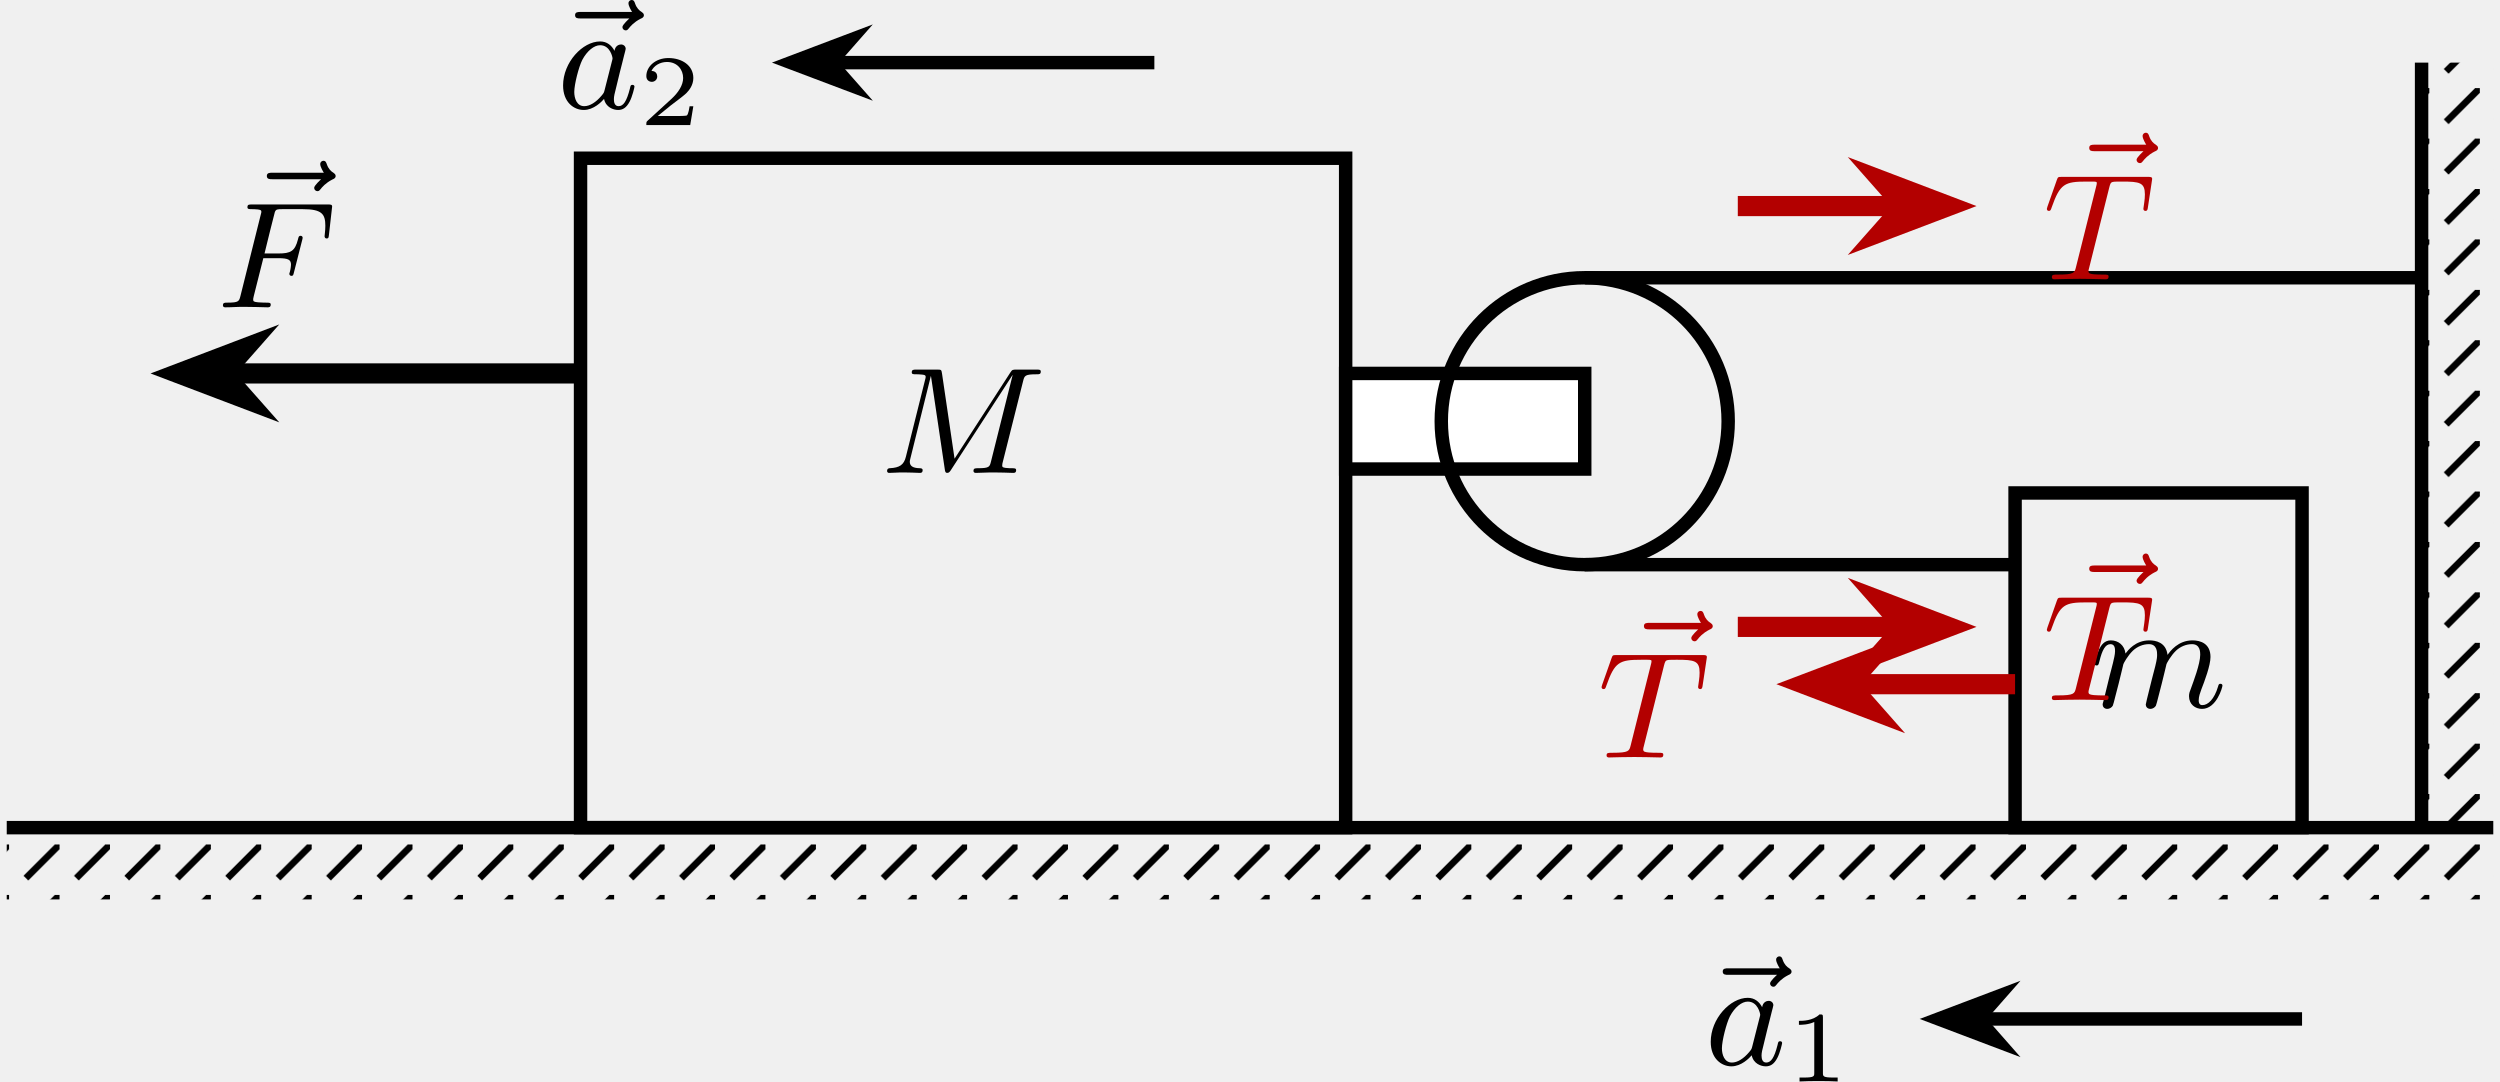
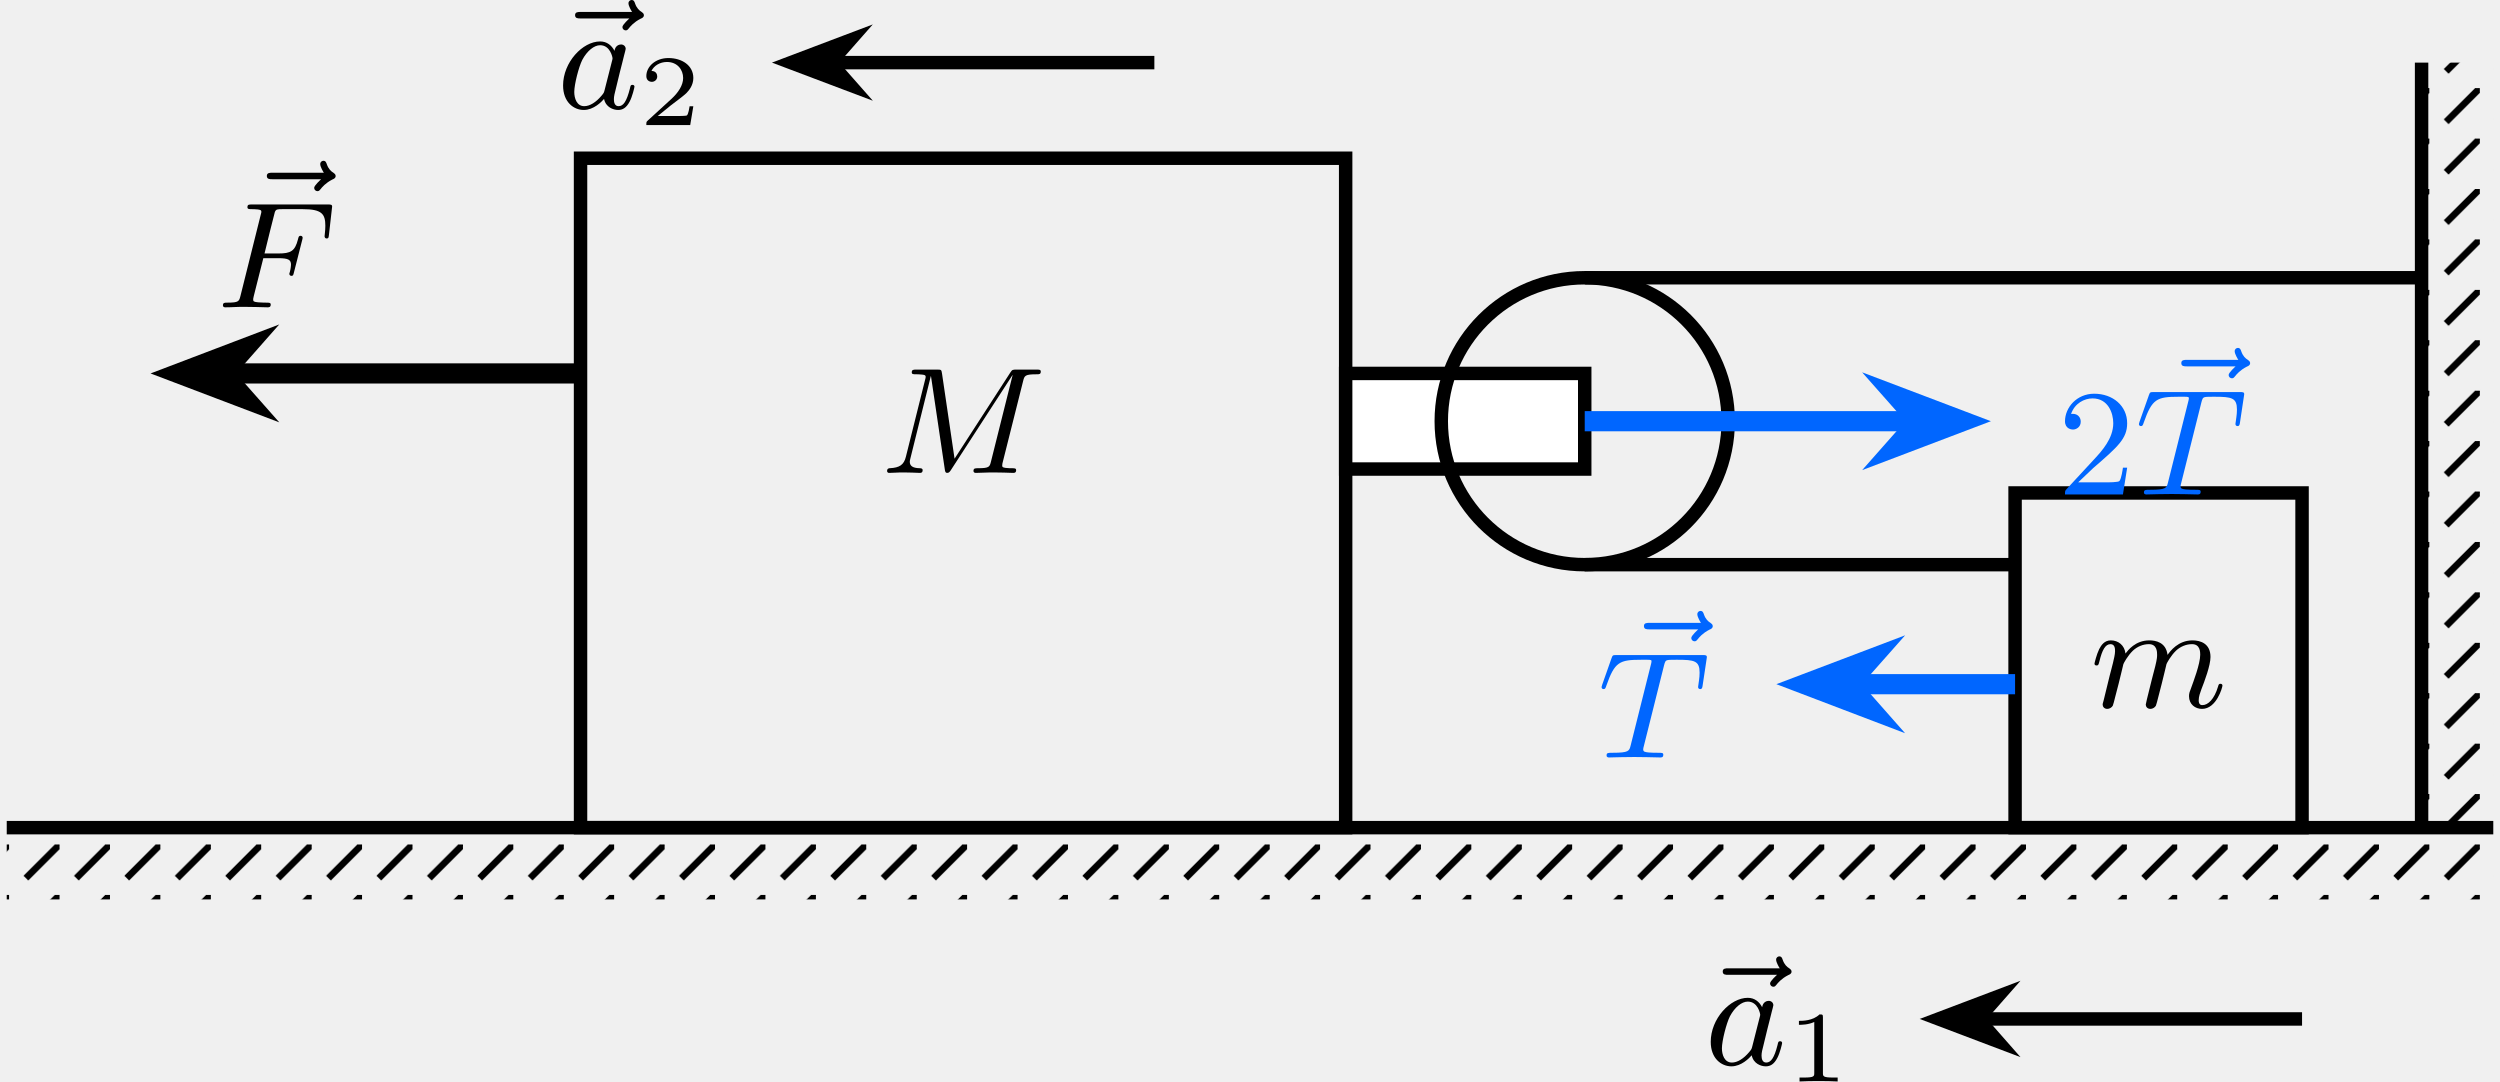
<svg xmlns="http://www.w3.org/2000/svg" xmlns:xlink="http://www.w3.org/1999/xlink" version="1.1" width="192.659pt" height="83.343pt" viewBox="-70.008 -66.692 148.199 64.11">
  <defs>
    <pattern id="pat0-0" x="-.996" y="-.996" width="2.989" height="2.989" viewBox="-.996 -.996 2.989 2.989" patternUnits="userSpaceOnUse" patternTransform="matrix(1 0 0 -1 -35.5933 -17.6272)" overflow="visible">
      <clipPath id="pc0">
        <rect x="-.996" y="-.996" width="4.981" height="4.981" />
      </clipPath>
      <g clip-path="url(#pc0)">
        <path d="M0 0L3.09 3.09" stroke="#000" fill="none" stroke-width=".399" stroke-miterlimit="10" />
      </g>
    </pattern>
    <pattern id="pat1-0" x="-.996" y="-.996" width="2.989" height="2.989" viewBox="-.996 -.996 2.989 2.989" patternUnits="userSpaceOnUse" patternTransform="matrix(1 0 0 -1 -35.5933 -17.6272)" overflow="visible">
      <clipPath id="pc1">
        <rect x="-.996" y="-.996" width="4.981" height="4.981" />
      </clipPath>
      <g clip-path="url(#pc1)">
        <path d="M0 0L3.09 3.09" stroke="#000" fill="none" stroke-width=".399" stroke-miterlimit="10" />
      </g>
    </pattern>
    <path id="g1-49" d="M2.146-3.796C2.146-3.975 2.122-3.975 1.943-3.975C1.548-3.593 .938-3.593 .723-3.593V-3.359C.879-3.359 1.273-3.359 1.632-3.527V-.508C1.632-.311 1.632-.233 1.016-.233H.759V0C1.088-.024 1.554-.024 1.889-.024S2.69-.024 3.019 0V-.233H2.762C2.146-.233 2.146-.311 2.146-.508V-3.796Z" />
    <path id="g1-50" d="M3.216-1.118H2.995C2.983-1.034 2.923-.64 2.833-.574C2.792-.538 2.307-.538 2.224-.538H1.106L1.871-1.16C2.074-1.321 2.606-1.704 2.792-1.883C2.971-2.062 3.216-2.367 3.216-2.792C3.216-3.539 2.54-3.975 1.739-3.975C.968-3.975 .43-3.467 .43-2.905C.43-2.6 .687-2.564 .753-2.564C.903-2.564 1.076-2.672 1.076-2.887C1.076-3.019 .998-3.21 .735-3.21C.873-3.515 1.237-3.742 1.65-3.742C2.277-3.742 2.612-3.276 2.612-2.792C2.612-2.367 2.331-1.931 1.913-1.548L.496-.251C.436-.191 .43-.185 .43 0H3.031L3.216-1.118Z" />
+     <path id="g2-50" d="M4.142-1.587H3.891C3.873-1.47 3.802-.941 3.685-.798C3.631-.717 3.013-.717 2.833-.717H1.237L2.125-1.56C3.596-2.833 4.142-3.309 4.142-4.223C4.142-5.254 3.291-5.972 2.188-5.972C1.157-5.972 .457-5.156 .457-4.34C.457-3.891 .843-3.847 .924-3.847C1.121-3.847 1.39-3.99 1.39-4.313C1.39-4.582 1.201-4.779 .924-4.779C.879-4.779 .852-4.779 .816-4.77C1.031-5.407 1.605-5.694 2.089-5.694C3.004-5.694 3.318-4.842 3.318-4.223C3.318-3.309 2.627-2.564 2.197-2.098L.556-.323C.457-.224 .457-.206 .457 0H3.891L4.142-1.587Z" />
    <path id="g0-70" d="M2.789-2.914H3.667C4.304-2.914 4.429-2.806 4.429-2.52C4.429-2.493 4.42-2.331 4.367-2.116C4.331-2.008 4.331-2 4.331-1.982C4.331-1.946 4.358-1.865 4.456-1.865S4.564-1.91 4.6-2.053L5.093-3.99C5.102-4.026 5.12-4.08 5.12-4.125C5.12-4.178 5.084-4.241 4.994-4.241C4.896-4.241 4.878-4.178 4.842-4.026C4.663-3.327 4.411-3.192 3.685-3.192H2.86C2.977-3.685 3.434-5.523 3.47-5.64C3.533-5.819 3.631-5.819 3.9-5.819H5.138C6.267-5.819 6.465-5.523 6.465-4.833C6.465-4.528 6.42-4.286 6.42-4.214S6.465-4.08 6.545-4.08C6.653-4.08 6.662-4.142 6.68-4.304L6.868-5.972C6.868-6.097 6.779-6.097 6.608-6.097H2.116C1.937-6.097 1.847-6.097 1.847-5.936C1.847-5.819 1.937-5.819 2.125-5.819C2.161-5.819 2.322-5.819 2.466-5.801C2.663-5.774 2.672-5.738 2.672-5.658C2.672-5.631 2.672-5.613 2.627-5.452L1.435-.681C1.354-.359 1.336-.278 .664-.278C.493-.278 .395-.278 .395-.117C.395-.063 .421 0 .529 0C.628 0 1.049-.009 1.139-.018C1.21-.027 1.524-.027 1.722-.027C1.892-.027 2.143-.018 2.358-.018S2.824 0 3.04 0C3.111 0 3.228 0 3.228-.161C3.228-.278 3.138-.278 2.95-.278C2.932-.278 2.699-.278 2.484-.296C2.206-.323 2.188-.359 2.188-.466C2.188-.484 2.188-.538 2.224-.672L2.789-2.914Z" />
    <path id="g0-77" d="M8.491-5.434C8.572-5.765 8.599-5.846 9.298-5.846C9.442-5.846 9.54-5.846 9.54-6.007C9.54-6.124 9.451-6.124 9.28-6.124H8.106C7.881-6.124 7.846-6.124 7.738-5.954L4.429-.843L3.685-5.891C3.649-6.124 3.64-6.124 3.389-6.124H2.161C2-6.124 1.892-6.124 1.892-5.963C1.892-5.846 1.982-5.846 2.161-5.846C2.197-5.846 2.358-5.846 2.502-5.828C2.672-5.81 2.717-5.783 2.717-5.694C2.717-5.649 2.708-5.613 2.681-5.514L1.542-.95C1.426-.484 1.175-.305 .583-.278C.556-.278 .43-.269 .43-.117C.43-.099 .43 0 .556 0C.664 0 .888-.009 1.004-.018C1.148-.027 1.166-.027 1.453-.027C1.677-.027 1.695-.027 1.91-.018C2.053-.018 2.242 0 2.376 0C2.421 0 2.537 0 2.537-.161C2.537-.269 2.439-.278 2.358-.278C1.937-.287 1.775-.421 1.775-.664C1.775-.726 1.784-.735 1.811-.861L3.022-5.738H3.031L3.847-.233C3.865-.09 3.882 0 3.999 0C4.107 0 4.16-.09 4.214-.17L7.864-5.801H7.872L6.59-.681C6.51-.359 6.492-.278 5.819-.278C5.658-.278 5.55-.278 5.55-.117C5.55-.036 5.613 0 5.685 0C5.792 0 6.142-.009 6.25-.018C6.384-.027 6.608-.027 6.788-.027C6.814-.027 7.173-.018 7.361-.018C7.541-.018 7.738 0 7.908 0C7.962 0 8.079 0 8.079-.161C8.079-.278 7.989-.278 7.801-.278C7.765-.278 7.603-.278 7.46-.296C7.263-.323 7.254-.359 7.254-.439S7.272-.592 7.29-.655L8.491-5.434Z" />
    <path id="g0-84" d="M3.936-5.461C3.99-5.658 4.008-5.747 4.16-5.774C4.232-5.792 4.519-5.792 4.707-5.792C5.738-5.792 6.043-5.73 6.043-5.03C6.043-4.914 6.043-4.779 5.963-4.25L5.954-4.178C5.954-4.116 5.99-4.053 6.079-4.053C6.187-4.053 6.205-4.133 6.223-4.268L6.456-5.819C6.465-5.864 6.474-5.918 6.474-5.945C6.474-6.07 6.384-6.07 6.214-6.07H1.112C.897-6.07 .888-6.061 .825-5.891L.269-4.313C.233-4.196 .233-4.178 .233-4.169C.233-4.125 .26-4.053 .35-4.053C.448-4.053 .466-4.107 .52-4.268C1.013-5.667 1.291-5.792 2.591-5.792H2.941C3.192-5.792 3.192-5.765 3.192-5.694C3.192-5.64 3.174-5.577 3.156-5.505L1.955-.708C1.874-.386 1.847-.278 .897-.278C.61-.278 .529-.278 .529-.117C.529 0 .646 0 .681 0C.915 0 1.175-.018 1.417-.018C1.668-.018 1.928-.027 2.179-.027C2.573-.027 2.591-.027 2.923-.018C3.04-.018 3.631 0 3.703 0C3.784 0 3.891 0 3.891-.161C3.891-.278 3.811-.278 3.587-.278S3.255-.278 3.013-.296C2.806-.323 2.699-.332 2.699-.484C2.699-.529 2.717-.601 2.735-.664L3.936-5.461Z" />
    <path id="g0-97" d="M3.425-3.407C3.255-3.73 2.977-3.963 2.573-3.963C1.533-3.963 .377-2.726 .377-1.354C.377-.368 1.004 .099 1.605 .099C2.188 .099 2.663-.386 2.806-.556C2.905-.063 3.353 .099 3.64 .099C3.9 .099 4.125-.018 4.322-.395C4.483-.69 4.609-1.246 4.609-1.282C4.609-1.327 4.582-1.39 4.492-1.39C4.385-1.39 4.376-1.345 4.34-1.175C4.142-.395 3.945-.126 3.667-.126C3.443-.126 3.389-.341 3.389-.538C3.389-.708 3.434-.888 3.515-1.201L3.739-2.125C3.802-2.349 3.963-3.022 3.999-3.156C4.035-3.282 4.089-3.497 4.089-3.524C4.089-3.667 3.972-3.784 3.811-3.784C3.694-3.784 3.47-3.712 3.425-3.407ZM2.842-1.094C2.798-.924 2.798-.915 2.654-.744C2.331-.359 1.964-.126 1.632-.126C1.193-.126 1.04-.583 1.04-.968C1.04-1.408 1.3-2.439 1.515-2.869C1.802-3.407 2.215-3.739 2.573-3.739C3.174-3.739 3.309-3.022 3.309-2.959C3.309-2.914 3.291-2.86 3.282-2.824L2.842-1.094Z" />
    <path id="g0-109" d="M1.695-1.408C1.793-1.829 1.964-2.484 1.973-2.555C1.991-2.609 2.215-3.04 2.537-3.353C2.798-3.596 3.138-3.739 3.488-3.739C3.972-3.739 3.972-3.264 3.972-3.111C3.972-3.004 3.972-2.878 3.865-2.439L3.658-1.641C3.371-.484 3.3-.206 3.3-.161C3.3-.045 3.38 .099 3.578 .099C3.703 .099 3.838 .018 3.9-.09C3.927-.143 3.999-.43 4.044-.61L4.25-1.408C4.349-1.829 4.519-2.484 4.528-2.555C4.546-2.609 4.77-3.04 5.093-3.353C5.353-3.596 5.694-3.739 6.043-3.739C6.528-3.739 6.528-3.264 6.528-3.111C6.528-2.564 6.106-1.47 6.007-1.193C5.9-.915 5.864-.825 5.864-.655C5.864-.17 6.232 .099 6.635 .099C7.496 .099 7.846-1.184 7.846-1.282C7.846-1.327 7.819-1.39 7.729-1.39C7.63-1.39 7.621-1.345 7.586-1.228C7.361-.466 6.985-.126 6.662-.126C6.599-.126 6.438-.126 6.438-.412C6.438-.637 6.528-.87 6.599-1.067C6.779-1.524 7.137-2.475 7.137-2.977C7.137-3.775 6.545-3.963 6.07-3.963C5.218-3.963 4.752-3.327 4.591-3.102C4.501-3.847 3.891-3.963 3.515-3.963C2.681-3.963 2.242-3.371 2.098-3.183C2.044-3.667 1.677-3.963 1.228-3.963C.852-3.963 .664-3.685 .538-3.443C.386-3.129 .26-2.618 .26-2.582C.26-2.502 .323-2.475 .386-2.475C.484-2.475 .502-2.52 .547-2.699C.717-3.407 .906-3.739 1.21-3.739C1.479-3.739 1.479-3.452 1.479-3.318C1.479-3.129 1.408-2.851 1.354-2.618C1.291-2.385 1.201-2 1.166-1.892L.807-.421C.744-.206 .744-.188 .744-.161C.744-.045 .825 .099 1.022 .099C1.148 .099 1.282 .018 1.345-.09C1.372-.143 1.444-.43 1.488-.61L1.695-1.408Z" />
    <path id="g0-126" d="M4.86-5.326C4.842-5.308 4.447-4.958 4.447-4.815C4.447-4.707 4.537-4.618 4.645-4.618C4.734-4.618 4.779-4.68 4.815-4.725C4.914-4.851 5.12-5.102 5.523-5.308C5.631-5.353 5.721-5.398 5.721-5.523C5.721-5.622 5.631-5.676 5.586-5.712C5.452-5.792 5.299-5.927 5.2-6.205C5.165-6.312 5.129-6.42 4.994-6.42C4.914-6.42 4.806-6.357 4.806-6.223C4.806-6.061 4.985-5.765 5.021-5.712H1.973C1.82-5.712 1.641-5.712 1.641-5.523C1.641-5.326 1.811-5.326 1.973-5.326H4.86Z" />
  </defs>
  <g id="page1">
    <path d="M-69.609-13.375V-17.629H77.793V-13.375Z" fill="url(#pat0-0)" />
    <path d="M-69.609-17.629H77.793" stroke="#000" fill="none" stroke-width=".797" stroke-miterlimit="10" />
    <path d="M73.543-17.629V-62.98H77.793V-17.629Z" fill="url(#pat1-0)" />
    <path d="M73.543-17.629V-62.98" stroke="#000" fill="none" stroke-width=".797" stroke-miterlimit="10" />
    <path d="M-35.594-17.629V-57.312H9.762V-17.629Z" stroke="#000" fill="none" stroke-width=".797" stroke-miterlimit="10" />
    <g transform="matrix(1 0 0 1 17.7418 -21.0314)">
      <use x="-35.593" y="-17.627" xlink:href="#g0-77" />
    </g>
    <path d="M9.762-38.887V-44.555H23.934V-38.887Z" fill="#fff" />
    <path d="M9.762-38.887V-44.555H23.934V-38.887Z" stroke="#000" fill="none" stroke-width=".797" stroke-miterlimit="10" />
    <path d="M32.438-41.723C32.438-46.418 28.633-50.227 23.934-50.227C19.238-50.227 15.43-46.418 15.43-41.723C15.43-37.027 19.238-33.219 23.934-33.219C28.633-33.219 32.438-37.027 32.438-41.723Z" stroke="#000" fill="none" stroke-width=".797" stroke-miterlimit="10" />
    <path d="M23.934-50.227H73.543" stroke="#000" fill="none" stroke-width=".797" stroke-miterlimit="10" />
    <path d="M23.934-33.219H49.445" stroke="#000" fill="none" stroke-width=".797" stroke-miterlimit="10" />
    <path d="M49.445-17.629V-37.469H66.457V-17.629Z" stroke="#000" fill="none" stroke-width=".797" stroke-miterlimit="10" />
    <g transform="matrix(1 0 0 1 89.4851 -7.1409)">
      <use x="-35.593" y="-17.627" xlink:href="#g0-109" />
    </g>
    <path d="M-35.594-44.555H-56.512" stroke="#000" fill="none" stroke-width="1.196" stroke-miterlimit="10" />
    <path d="M-59.402-44.555L-55.504-43.074L-56.813-44.555L-55.504-46.039Z" />
    <path d="M-59.402-44.555L-55.504-43.074L-56.813-44.555L-55.504-46.039Z" stroke="#000" fill="none" stroke-width="1.196" stroke-miterlimit="10" />
    <g transform="matrix(1 0 0 1 -21.5944 -30.8469)">
      <use x="-34.237" y="-19.894" xlink:href="#g0-126" />
      <use x="-35.593" y="-17.627" xlink:href="#g0-70" />
    </g>
-     <path d="M49.445-26.133H39.867" stroke="#b30000" fill="none" stroke-width="1.196" stroke-miterlimit="10" />
-     <path d="M36.977-26.133L40.875-24.648L39.566-26.133L40.875-27.613Z" fill="#b30000" />
-     <path d="M36.977-26.133L40.875-24.648L39.566-26.133L40.875-27.613Z" stroke="#b30000" fill="none" stroke-width="1.196" stroke-miterlimit="10" />
-     <g fill="#b30000" transform="matrix(1 0 0 1 60.2935 -4.1628)">
+     <path d="M49.445-26.133H39.867" stroke="#06f" fill="none" stroke-width="1.196" stroke-miterlimit="10" />
+     <path d="M36.977-26.133L40.875-24.648L39.566-26.133L40.875-27.613Z" fill="#06f" />
+     <path d="M36.977-26.133L40.875-24.648L39.566-26.133L40.875-27.613Z" stroke="#06f" fill="none" stroke-width="1.196" stroke-miterlimit="10" />
+     <g fill="#06f" transform="matrix(1 0 0 1 60.2935 -4.1628)">
      <use x="-34.491" y="-19.894" xlink:href="#g0-126" />
      <use x="-35.593" y="-17.627" xlink:href="#g0-84" />
    </g>
-     <path d="M33.008-54.477H42.586" stroke="#b30000" fill="none" stroke-width="1.196" stroke-miterlimit="10" />
-     <path d="M45.477-54.477L41.578-55.961L42.887-54.477L41.578-52.996Z" fill="#b30000" />
-     <path d="M45.477-54.477L41.578-55.961L42.887-54.477L41.578-52.996Z" stroke="#b30000" fill="none" stroke-width="1.196" stroke-miterlimit="10" />
-     <g fill="#b30000" transform="matrix(1 0 0 1 86.6901 -32.5096)">
-       <use x="-34.491" y="-19.894" xlink:href="#g0-126" />
-       <use x="-35.593" y="-17.627" xlink:href="#g0-84" />
-     </g>
-     <path d="M33.008-29.531H42.586" stroke="#b30000" fill="none" stroke-width="1.196" stroke-miterlimit="10" />
-     <path d="M45.477-29.531L41.578-31.016L42.887-29.531L41.578-28.051Z" fill="#b30000" />
-     <path d="M45.477-29.531L41.578-31.016L42.887-29.531L41.578-28.051Z" stroke="#b30000" fill="none" stroke-width="1.196" stroke-miterlimit="10" />
-     <g fill="#b30000" transform="matrix(1 0 0 1 86.6901 -7.5643)">
-       <use x="-34.491" y="-19.894" xlink:href="#g0-126" />
-       <use x="-35.593" y="-17.627" xlink:href="#g0-84" />
+     <path d="M23.934-41.723H43.438" stroke="#06f" fill="none" stroke-width="1.196" stroke-miterlimit="10" />
+     <path d="M46.328-41.723L42.43-43.203L43.738-41.723L42.43-40.242Z" fill="#06f" />
+     <path d="M46.328-41.723L42.43-43.203L43.738-41.723L42.43-40.242Z" stroke="#06f" fill="none" stroke-width="1.196" stroke-miterlimit="10" />
+     <g fill="#06f" transform="matrix(1 0 0 1 87.5405 -19.7537)">
+       <use x="-35.593" y="-17.627" xlink:href="#g2-50" />
+       <use x="-29.883" y="-19.894" xlink:href="#g0-126" />
+       <use x="-30.986" y="-17.627" xlink:href="#g0-84" />
    </g>
    <path d="M-1.578-62.98H-20.59" stroke="#000" fill="none" stroke-width=".797" stroke-miterlimit="10" />
    <path d="M-23.121-62.981L-19.625-61.66L-20.789-62.981L-19.625-64.305Z" />
    <path d="M-23.121-62.981L-19.625-61.66L-20.789-62.981L-19.625-64.305Z" stroke="#000" fill="none" stroke-width=".797" stroke-miterlimit="10" />
    <g transform="matrix(1 0 0 1 -1.4129 -42.6452)">
      <use x="-36.146" y="-17.627" xlink:href="#g0-126" />
      <use x="-35.593" y="-17.627" xlink:href="#g0-97" />
      <use x="-30.711" y="-16.631" xlink:href="#g1-50" />
    </g>
    <path d="M66.457-6.289H47.445" stroke="#000" fill="none" stroke-width=".797" stroke-miterlimit="10" />
    <path d="M44.914-6.289L48.41-4.965L47.246-6.289L48.41-7.613Z" />
    <path d="M44.914-6.289L48.41-4.965L47.246-6.289L48.41-7.613Z" stroke="#000" fill="none" stroke-width=".797" stroke-miterlimit="10" />
    <g transform="matrix(1 0 0 1 66.6197 14.04843)">
      <use x="-36.146" y="-17.627" xlink:href="#g0-126" />
      <use x="-35.593" y="-17.627" xlink:href="#g0-97" />
      <use x="-30.711" y="-16.631" xlink:href="#g1-49" />
    </g>
  </g>
</svg>
